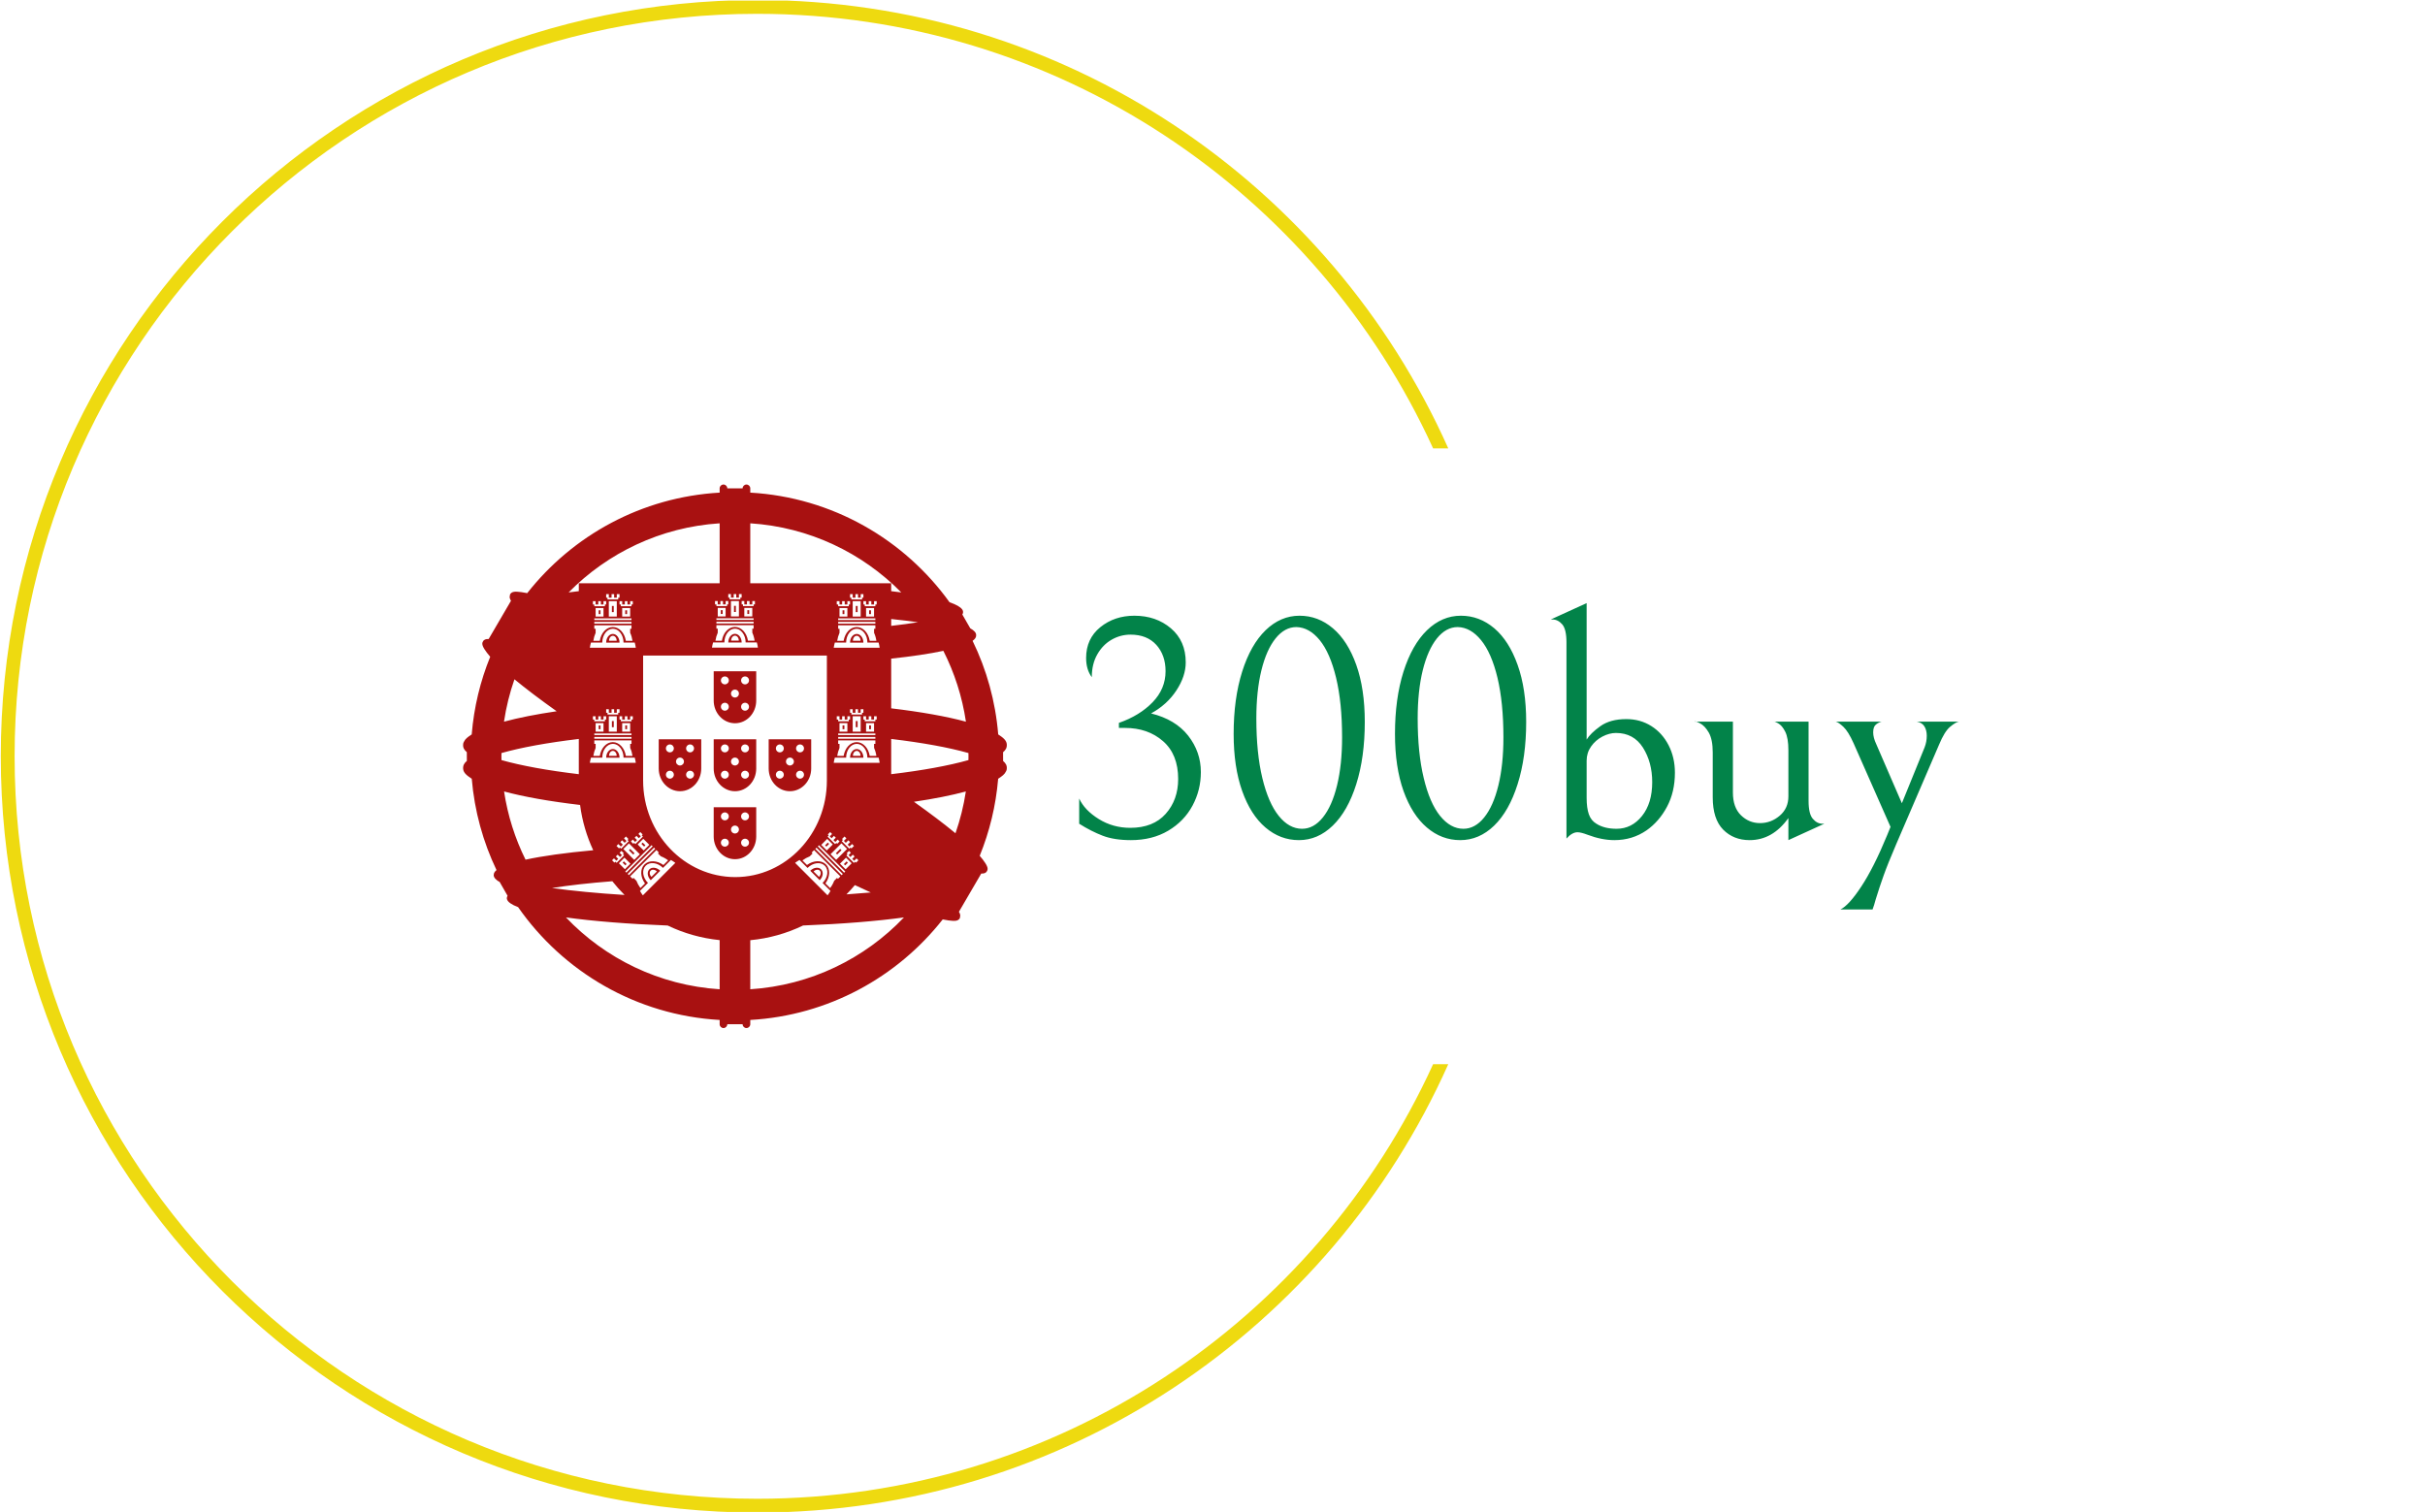
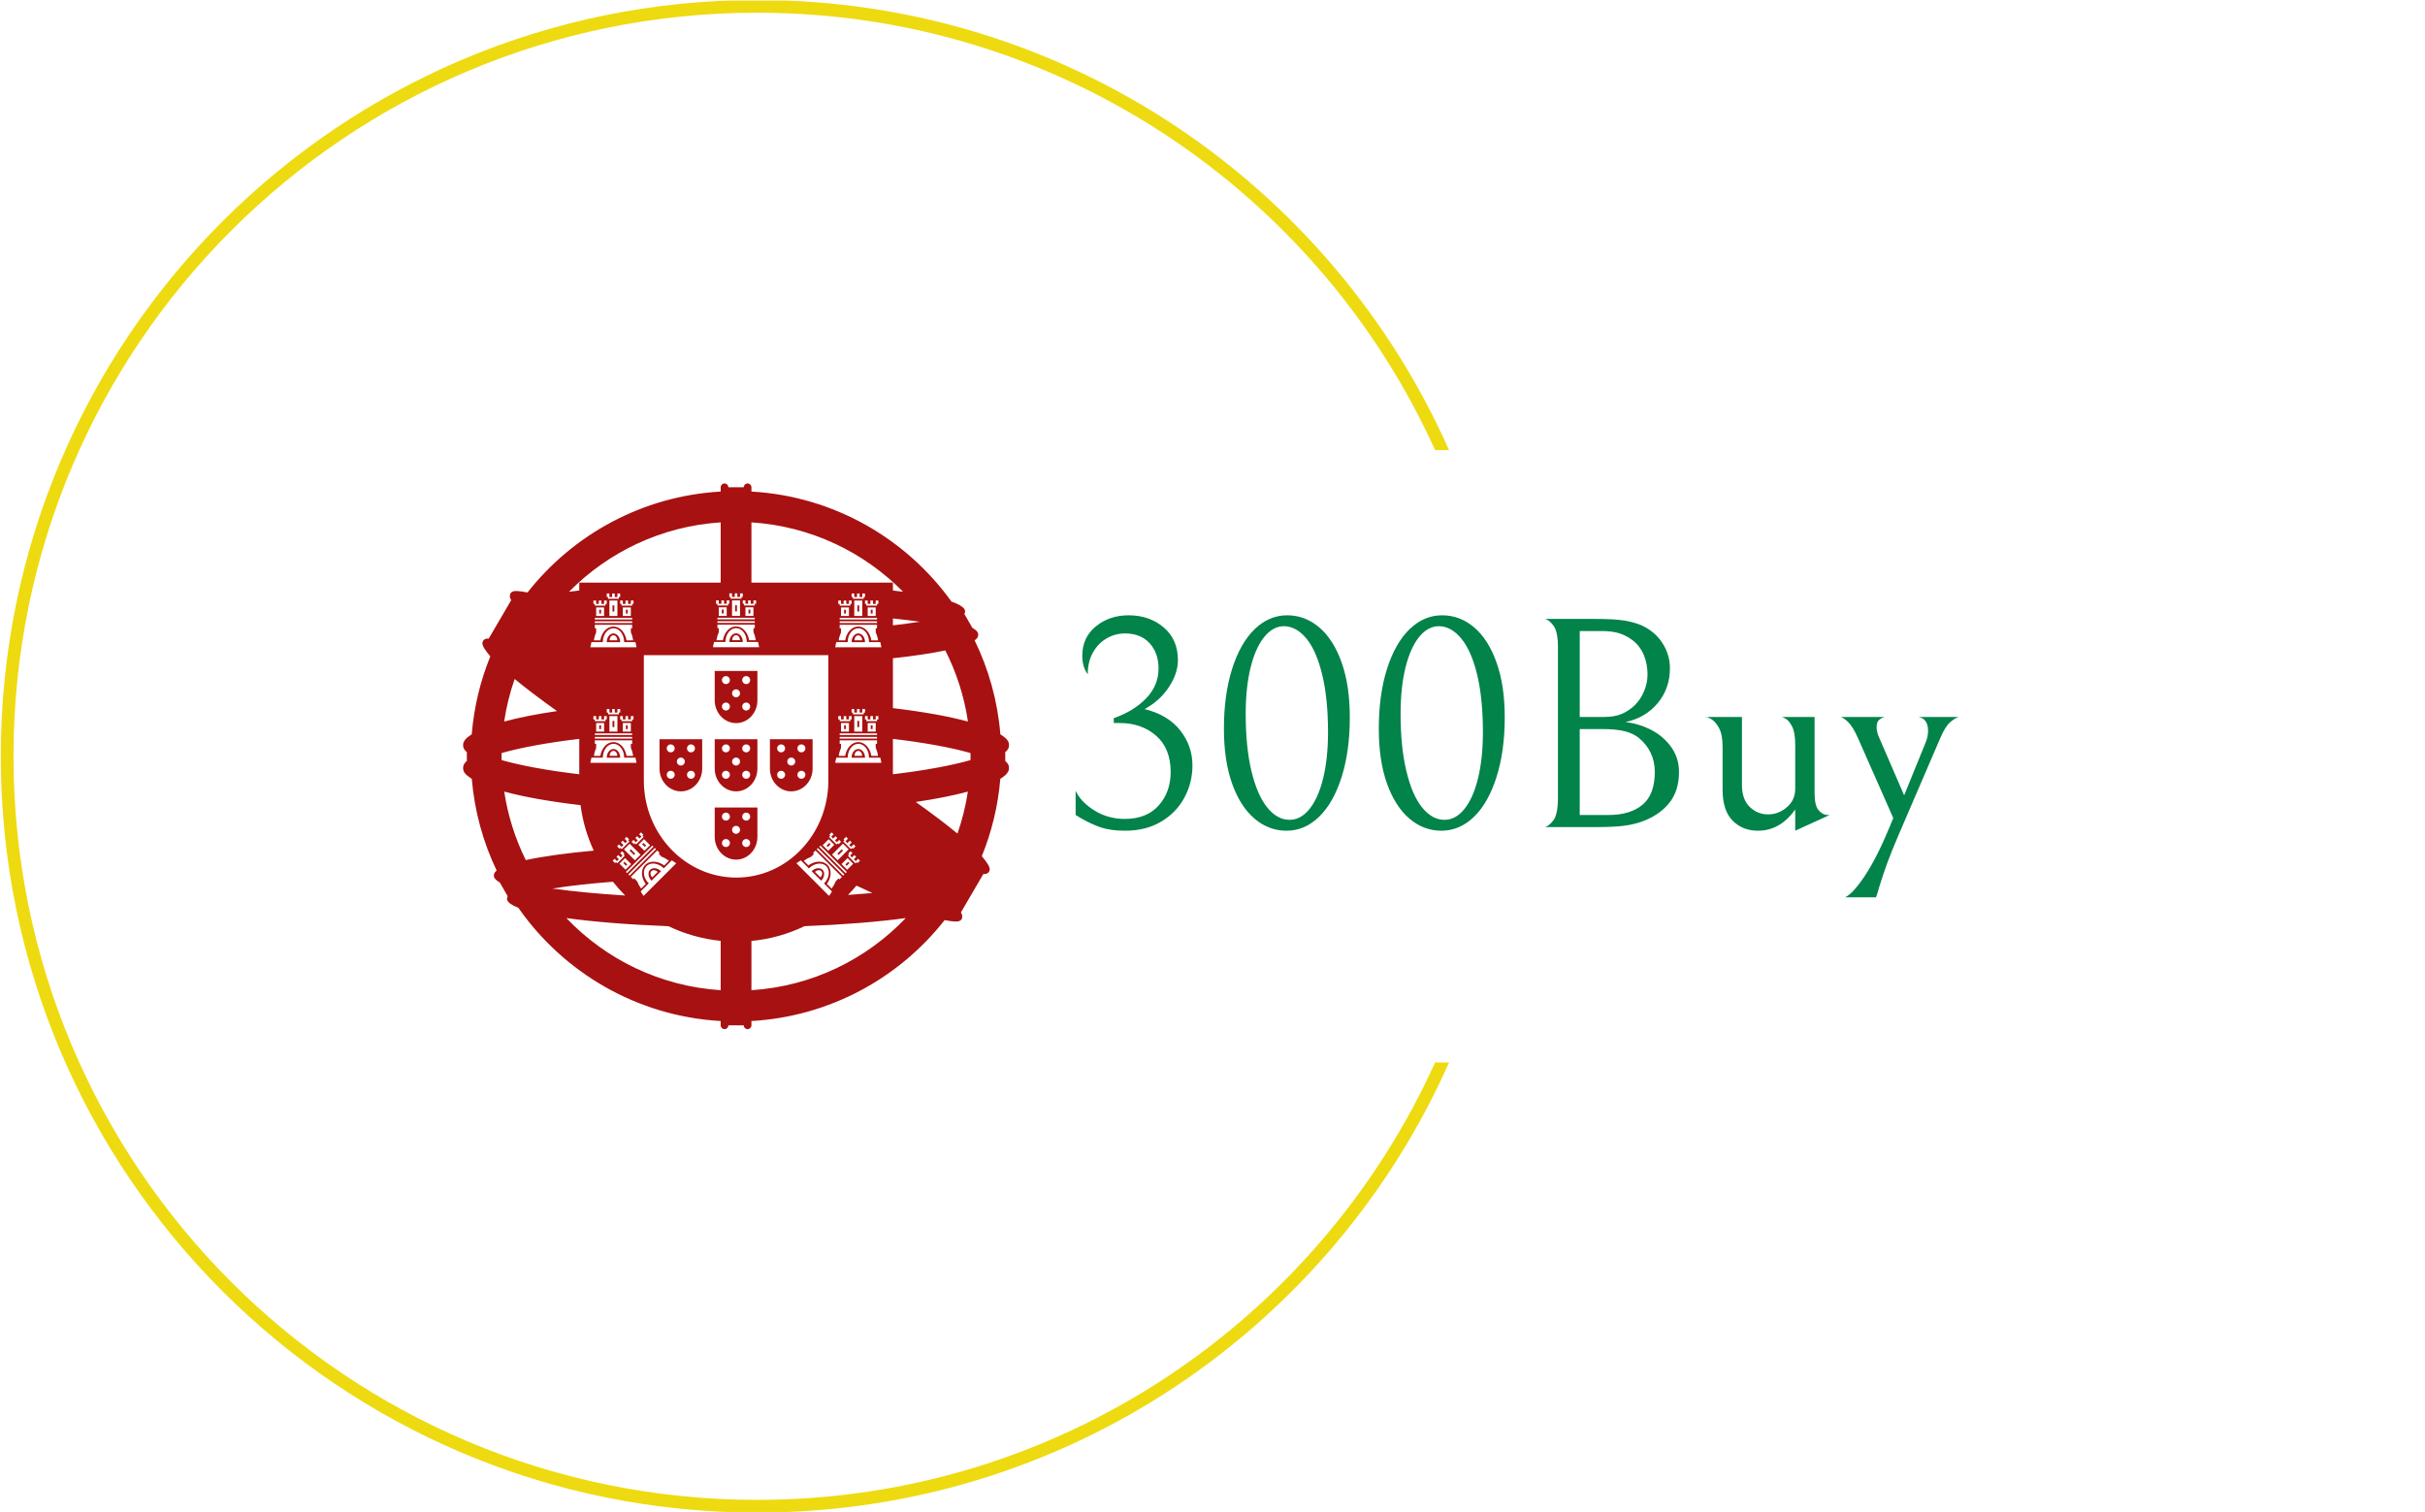
<svg xmlns="http://www.w3.org/2000/svg" version="1.1" width="1500" height="935" viewBox="0 0 1500 935">
  <g transform="matrix(1,0,0,1,-0.9090909,0.3785425)">
    <svg viewBox="0 0 396 247" data-background-color="#ffffff" preserveAspectRatio="xMidYMid meet" height="935" width="1500">
      <g id="tight-bounds" transform="matrix(1,0,0,1,0.24,-0.1)">
        <svg viewBox="0 0 395.52 247.2" height="247.2" width="395.52">
          <g>
            <svg />
          </g>
          <g>
            <svg viewBox="0 0 395.52 247.2" height="247.2" width="395.52">
-               <g transform="matrix(1,0,0,1,75.54432,79.18547)">
-                 <svg viewBox="0 0 244.431 88.829" height="88.829" width="244.431">
+               <g transform="matrix(1,0,0,1,75.54432,79.00606)">
+                 <svg viewBox="0 0 244.431 89.188" height="89.188" width="244.431">
                  <g>
-                     <svg viewBox="0 0 415.586 151.029" height="88.829" width="244.431">
-                       <g transform="matrix(1,0,0,1,171.1548,32.9512)">
-                         <svg viewBox="0 0 244.431 85.126" height="85.126" width="244.431">
+                     <svg viewBox="0 0 413.914 151.029" height="89.188" width="244.431">
+                       <g transform="matrix(1,0,0,1,169.4829,36.49238)">
+                         <svg viewBox="0 0 244.431 78.044" height="78.044" width="244.431">
                          <g id="textblocktransform">
-                             <svg viewBox="0 0 244.431 85.126" height="85.126" width="244.431" id="textblock">
+                             <svg viewBox="0 0 244.431 78.044" height="78.044" width="244.431" id="textblock">
                              <g>
-                                 <svg viewBox="0 0 244.431 85.126" height="85.126" width="244.431">
+                                 <svg viewBox="0 0 244.431 78.044" height="78.044" width="244.431">
                                  <g transform="matrix(1,0,0,1,0,0)">
-                                     <svg width="244.431" viewBox="1.9 -37 139.54 48.6" height="85.126" data-palette-color="#028349">
-                                       <path d="M13.3-19.5Q17.15-18.55 19.18-15.98 21.2-13.4 21.2-10.2L21.2-10.2Q21.2-7.35 19.88-4.88 18.55-2.4 16.03-0.9 13.5 0.6 10.1 0.6L10.1 0.6Q7.45 0.6 5.63-0.1 3.8-0.8 1.9-2L1.9-2 1.9-6Q2.75-4.15 5-2.75 7.25-1.35 10-1.35L10-1.35Q13.65-1.35 15.63-3.58 17.6-5.8 17.6-9.1L17.6-9.1Q17.6-13 15.2-15.1 12.8-17.2 9.15-17.2L9.15-17.2 8.2-17.2 8.2-18Q11.5-19.15 13.55-21.28 15.6-23.4 15.6-26.2L15.6-26.2Q15.6-28.75 14.13-30.38 12.65-32 10.05-32L10.05-32Q8.45-32 7.05-31.2 5.65-30.4 4.78-28.88 3.9-27.35 3.9-25.25L3.9-25.25Q3-26.45 3-28.3L3-28.3Q3-31.35 5.25-33.18 7.5-35 10.65-35L10.65-35Q14.1-35 16.45-33 18.8-31 18.8-27.6L18.8-27.6Q18.8-25.4 17.32-23.15 15.85-20.9 13.3-19.5L13.3-19.5ZM26.4-16.25Q26.4-21.85 27.75-26.13 29.1-30.4 31.47-32.7 33.85-35 36.85-35L36.85-35Q39.8-35 42.15-33 44.5-31 45.85-27.2 47.2-23.4 47.2-18.15L47.2-18.15Q47.2-12.55 45.85-8.28 44.5-4 42.12-1.7 39.75 0.6 36.75 0.6L36.75 0.6Q33.8 0.6 31.45-1.4 29.1-3.4 27.75-7.2 26.4-11 26.4-16.25L26.4-16.25ZM43.6-15.7Q43.6-21.2 42.65-25.15 41.7-29.1 40.05-31.13 38.4-33.15 36.35-33.2L36.35-33.2Q34.5-33.2 33.05-31.4 31.6-29.6 30.8-26.33 30-23.05 30-18.7L30-18.7Q30-13.2 30.95-9.25 31.9-5.3 33.55-3.25 35.2-1.2 37.25-1.2L37.25-1.2Q39.1-1.2 40.55-3 42-4.8 42.8-8.08 43.6-11.35 43.6-15.7L43.6-15.7ZM51.99-16.25Q51.99-21.85 53.34-26.13 54.7-30.4 57.07-32.7 59.45-35 62.45-35L62.45-35Q65.39-35 67.75-33 70.09-31 71.44-27.2 72.8-23.4 72.8-18.15L72.8-18.15Q72.8-12.55 71.44-8.28 70.09-4 67.72-1.7 65.34 0.6 62.34 0.6L62.34 0.6Q59.39 0.6 57.05-1.4 54.7-3.4 53.34-7.2 51.99-11 51.99-16.25L51.99-16.25ZM69.19-15.7Q69.19-21.2 68.25-25.15 67.3-29.1 65.64-31.13 63.99-33.15 61.95-33.2L61.95-33.2Q60.09-33.2 58.64-31.4 57.2-29.6 56.39-26.33 55.59-23.05 55.59-18.7L55.59-18.7Q55.59-13.2 56.55-9.25 57.49-5.3 59.14-3.25 60.8-1.2 62.84-1.2L62.84-1.2Q64.69-1.2 66.14-3 67.59-4.8 68.39-8.08 69.19-11.35 69.19-15.7L69.19-15.7ZM79.19-30.75Q79.19-32.85 78.52-33.63 77.84-34.4 76.99-34.4L76.99-34.4 76.69-34.4 82.39-37 82.39-15.35Q82.99-16.35 84.57-17.48 86.14-18.6 88.69-18.6L88.69-18.6Q90.89-18.6 92.64-17.5 94.39-16.4 95.39-14.45 96.39-12.5 96.39-10.1L96.39-10.1Q96.39-7.05 95.14-4.7 93.89-2.35 91.89-0.95L91.89-0.95Q89.64 0.6 86.79 0.6L86.79 0.6Q84.79 0.6 82.54-0.25L82.54-0.25Q81.49-0.65 80.94-0.65L80.94-0.65Q80.09-0.65 79.19 0.35L79.19 0.35 79.19-30.75ZM82.39-6.1Q82.39-4.5 82.74-3.5 83.09-2.5 83.94-2L83.94-2Q85.19-1.2 87.14-1.2L87.14-1.2Q89.54-1.2 91.17-3.23 92.79-5.25 92.79-8.6L92.79-8.6Q92.79-11.75 91.32-14.08 89.84-16.4 87.04-16.4L87.04-16.4Q85.99-16.4 84.89-15.83 83.79-15.25 83.09-14.25 82.39-13.25 82.39-12L82.39-12 82.39-6.1ZM114.39-2.9Q111.89 0.6 108.24 0.6L108.24 0.6Q105.69 0.6 104.04-1.07 102.39-2.75 102.39-6.2L102.39-6.2 102.39-13.3Q102.39-15.35 101.77-16.45 101.14-17.55 100.34-17.95 99.54-18.35 99.54-18.2L99.54-18.2 105.59-18.2 105.59-6.95Q105.59-4.6 106.86-3.35 108.14-2.1 109.89-2.1L109.89-2.1Q111.64-2.1 113.02-3.28 114.39-4.45 114.39-6.35L114.39-6.35 114.39-13.65Q114.39-15.6 113.89-16.6 113.39-17.6 112.74-17.95 112.09-18.3 112.09-18.2L112.09-18.2 117.59-18.2 117.59-5.65Q117.59-3.55 118.27-2.78 118.94-2 119.79-2L119.79-2 120.09-2 114.39 0.6 114.39-2.9ZM130.04-0.15L130.59-1.5 124.74-14.75Q123.89-16.65 123.11-17.38 122.34-18.1 121.89-18.2L121.89-18.2 129.19-18.2Q128.74-18.1 128.29-17.75 127.84-17.4 127.84-16.5L127.84-16.5Q127.84-15.65 128.34-14.6L128.34-14.6 132.39-5.25 135.99-14.1Q136.34-15 136.34-15.95L136.34-15.95Q136.34-16.85 135.96-17.45 135.59-18.05 134.74-18.2L134.74-18.2 141.44-18.2Q140.89-18.1 140.01-17.35 139.14-16.6 138.29-14.55L138.29-14.55 131.49 1.25Q130.14 4.4 129.49 6.23 128.84 8.05 128.24 10L128.24 10Q127.99 10.95 127.74 11.6L127.74 11.6 122.64 11.6Q123.99 10.95 125.96 7.95 127.94 4.95 130.04-0.15L130.04-0.15Z" opacity="1" transform="matrix(1,0,0,1,0,0)" fill="#028349" class="wordmark-text-0" data-fill-palette-color="primary" id="text-0" />
+                                     <svg width="244.431" viewBox="1.9 -35 145.94 46.6" height="78.044" data-palette-color="#028349">
+                                       <path d="M13.3-19.5Q17.15-18.55 19.18-15.98 21.2-13.4 21.2-10.2L21.2-10.2Q21.2-7.35 19.88-4.88 18.55-2.4 16.03-0.9 13.5 0.6 10.1 0.6L10.1 0.6Q7.45 0.6 5.63-0.1 3.8-0.8 1.9-2L1.9-2 1.9-6Q2.75-4.15 5-2.75 7.25-1.35 10-1.35L10-1.35Q13.65-1.35 15.63-3.58 17.6-5.8 17.6-9.1L17.6-9.1Q17.6-13 15.2-15.1 12.8-17.2 9.15-17.2L9.15-17.2 8.2-17.2 8.2-18Q11.5-19.15 13.55-21.28 15.6-23.4 15.6-26.2L15.6-26.2Q15.6-28.75 14.13-30.38 12.65-32 10.05-32L10.05-32Q8.45-32 7.05-31.2 5.65-30.4 4.78-28.88 3.9-27.35 3.9-25.25L3.9-25.25Q3-26.45 3-28.3L3-28.3Q3-31.35 5.25-33.18 7.5-35 10.65-35L10.65-35Q14.1-35 16.45-33 18.8-31 18.8-27.6L18.8-27.6Q18.8-25.4 17.32-23.15 15.85-20.9 13.3-19.5L13.3-19.5ZM26.4-16.25Q26.4-21.85 27.75-26.13 29.1-30.4 31.47-32.7 33.85-35 36.85-35L36.85-35Q39.8-35 42.15-33 44.5-31 45.85-27.2 47.2-23.4 47.2-18.15L47.2-18.15Q47.2-12.55 45.85-8.28 44.5-4 42.12-1.7 39.75 0.6 36.75 0.6L36.75 0.6Q33.8 0.6 31.45-1.4 29.1-3.4 27.75-7.2 26.4-11 26.4-16.25L26.4-16.25ZM43.6-15.7Q43.6-21.2 42.65-25.15 41.7-29.1 40.05-31.13 38.4-33.15 36.35-33.2L36.35-33.2Q34.5-33.2 33.05-31.4 31.6-29.6 30.8-26.33 30-23.05 30-18.7L30-18.7Q30-13.2 30.95-9.25 31.9-5.3 33.55-3.25 35.2-1.2 37.25-1.2L37.25-1.2Q39.1-1.2 40.55-3 42-4.8 42.8-8.08 43.6-11.35 43.6-15.7L43.6-15.7ZM51.99-16.25Q51.99-21.85 53.34-26.13 54.7-30.4 57.07-32.7 59.45-35 62.45-35L62.45-35Q65.39-35 67.75-33 70.09-31 71.44-27.2 72.8-23.4 72.8-18.15L72.8-18.15Q72.8-12.55 71.44-8.28 70.09-4 67.72-1.7 65.34 0.6 62.34 0.6L62.34 0.6Q59.39 0.6 57.05-1.4 54.7-3.4 53.34-7.2 51.99-11 51.99-16.25L51.99-16.25ZM69.19-15.7Q69.19-21.2 68.25-25.15 67.3-29.1 65.64-31.13 63.99-33.15 61.95-33.2L61.95-33.2Q60.09-33.2 58.64-31.4 57.2-29.6 56.39-26.33 55.59-23.05 55.59-18.7L55.59-18.7Q55.59-13.2 56.55-9.25 57.49-5.3 59.14-3.25 60.8-1.2 62.84-1.2L62.84-1.2Q64.69-1.2 66.14-3 67.59-4.8 68.39-8.08 69.19-11.35 69.19-15.7L69.19-15.7ZM95.29-0.85Q93.99-0.4 92.32-0.2 90.64 0 87.69 0L87.69 0 79.44 0Q80.09-0.15 80.84-1.13 81.59-2.1 81.59-4.9L81.59-4.9 81.59-29.65Q81.59-32.25 80.89-33.23 80.19-34.2 79.49-34.4L79.49-34.4 87.69-34.4Q90.89-34.4 92.57-34.13 94.24-33.85 95.49-33.3L95.49-33.3Q97.69-32.25 98.89-30.35 100.09-28.45 100.09-26.25L100.09-26.25Q100.09-22.9 98.07-20.48 96.04-18.05 92.74-17.35L92.74-17.35Q94.99-17.1 97.02-16.05 99.04-15 100.32-13.2 101.59-11.4 101.59-9.1L101.59-9.1Q101.59-5.9 99.89-3.88 98.19-1.85 95.29-0.85L95.29-0.85ZM93.89-30.9Q92.89-31.65 91.74-32.02 90.59-32.4 88.64-32.4L88.64-32.4 85.19-32.4 85.19-18.2 89.24-18.2Q91.04-18.2 92.24-18.75 93.44-19.3 94.34-20.2L94.34-20.2Q95.29-21.15 95.84-22.5 96.39-23.85 96.39-25.25L96.39-25.25Q96.39-26.95 95.77-28.45 95.14-29.95 93.89-30.9L93.89-30.9ZM94.94-14.75Q93.99-15.5 92.59-15.85 91.19-16.2 88.79-16.2L88.79-16.2 85.19-16.2 85.19-2 89.94-2Q93.54-2 95.57-3.7 97.59-5.4 97.59-9.1L97.59-9.1Q97.59-12.55 94.94-14.75L94.94-14.75ZM120.79-2.9Q118.29 0.6 114.64 0.6L114.64 0.6Q112.09 0.6 110.44-1.07 108.79-2.75 108.79-6.2L108.79-6.2 108.79-13.3Q108.79-15.35 108.16-16.45 107.54-17.55 106.74-17.95 105.94-18.35 105.94-18.2L105.94-18.2 111.99-18.2 111.99-6.95Q111.99-4.6 113.26-3.35 114.54-2.1 116.29-2.1L116.29-2.1Q118.04-2.1 119.41-3.28 120.79-4.45 120.79-6.35L120.79-6.35 120.79-13.65Q120.79-15.6 120.29-16.6 119.79-17.6 119.14-17.95 118.49-18.3 118.49-18.2L118.49-18.2 123.99-18.2 123.99-5.65Q123.99-3.55 124.66-2.78 125.34-2 126.19-2L126.19-2 126.49-2 120.79 0.6 120.79-2.9ZM136.44-0.15L136.99-1.5 131.14-14.75Q130.29-16.65 129.51-17.38 128.74-18.1 128.29-18.2L128.29-18.2 135.59-18.2Q135.14-18.1 134.69-17.75 134.24-17.4 134.24-16.5L134.24-16.5Q134.24-15.65 134.74-14.6L134.74-14.6 138.79-5.25 142.39-14.1Q142.74-15 142.74-15.95L142.74-15.95Q142.74-16.85 142.36-17.45 141.99-18.05 141.14-18.2L141.14-18.2 147.84-18.2Q147.29-18.1 146.41-17.35 145.54-16.6 144.69-14.55L144.69-14.55 137.89 1.25Q136.54 4.4 135.89 6.23 135.24 8.05 134.64 10L134.64 10Q134.39 10.95 134.14 11.6L134.14 11.6 129.04 11.6Q130.39 10.95 132.36 7.95 134.34 4.95 136.44-0.15L136.44-0.15Z" opacity="1" transform="matrix(1,0,0,1,0,0)" fill="#028349" class="wordmark-text-0" data-fill-palette-color="primary" id="text-0" />
                                    </svg>
                                  </g>
                                </svg>
                              </g>
                            </svg>
                          </g>
                        </svg>
                      </g>
                      <g>
                        <svg viewBox="0 0 151.059 151.029" height="151.029" width="151.059">
                          <g>
                            <svg version="1.1" x="0" y="0" viewBox="5.479 6.76 752.21 752.061" enable-background="new 0 0 763.17 763.17" xml:space="preserve" height="151.029" width="151.059" class="icon-icon-0" data-fill-palette-color="accent" id="icon-0">
                              <path d="M752.539 389.267l-0.042-12.085c3.59-3.017 5.529-6.133 5.132-11.139-0.193-2.46-1.351-4.573-2.844-6.313-0.098-0.118-0.208-0.234-0.311-0.351-0.038-0.042-0.075-0.085-0.114-0.126-2.042-2.271-4.963-4.35-8.588-6.73-3.781-46.12-16.123-89.813-35.438-129.488 3.212-2.323 4.903-4.711 4.903-7.148 0 0-0.005-0.116-0.024-0.301 0.041-0.427 0.024-0.687 0.024-0.687 0-3.149-2.813-6.217-8.108-9.167l-0.618-1.061-10.344-18.019c0.061-0.135 0.112-0.268 0.167-0.402 0.543-0.946 0.833-1.9 0.833-2.863 0 0-0.009-0.06-0.023-0.145 0.014-0.106 0.023-0.181 0.023-0.181 0-1.029-0.317-2.049-0.936-3.058-0.053-0.129-0.102-0.258-0.16-0.387-0.026 0.021-0.048 0.037-0.074 0.057-2.375-3.491-8.376-6.853-17.549-10.025C615.973 82.779 516.315 24.453 402.767 17.963v-5.907c0-2.912-2.384-5.296-5.296-5.296-2.908 0-5.289 2.379-5.295 5.286h-21.187c-0.006-2.907-2.387-5.286-5.295-5.286-2.912 0-5.296 2.384-5.296 5.296v5.907c-107.967 6.172-203.381 59.204-266.21 139.081-2.95-0.624-5.668-1.097-8.112-1.395-8.452-1.019-13.009-1.221-15.605 3.072-0.153 0.873-0.268 1.46-0.328 1.93-0.726 2.039-0.002 4.339 1.622 7.094-0.083 0.088-0.161 0.176-0.253 0.264l-30.654 52.497c-3.917-0.08-6.551 0.68-7.901 3.426-2.56 3.669 0.54 8.948 5.635 15.757 1.266 1.691 2.735 3.489 4.393 5.383C29.3 278.684 20.479 314.793 17.386 352.525c-5.389 3.544-8.962 6.185-10.669 10.034-0.727 1.175-1.18 2.361-1.156 3.485-0.518 4.792 1.455 7.975 5.074 11.052l0.042 12.097c-3.584 3.015-5.52 6.132-5.127 11.132 0.229 2.9 1.797 5.317 3.673 7.208 2.024 2.108 4.816 4.075 8.223 6.311 0.001 0.001 0.003 0.002 0.004 0.002 3.781 44.937 15.691 87.558 34.257 126.39-2.491 2.056-3.788 4.161-3.788 6.304 0 0-0.449 1.173 0.431 3.095 0.015 0.039 0.033 0.077 0.05 0.115 0.023 0.049 0.051 0.1 0.076 0.15 0.69 1.535 2.058 3.048 4.052 4.534 0.544 0.427 1.126 0.862 1.8 1.311-0.031-0.045-0.052-0.088-0.082-0.133 0.561 0.354 1.155 0.707 1.788 1.059l10.93 19.05c-0.111 0.252-0.209 0.5-0.297 0.745-0.432 0.844-0.676 1.695-0.676 2.553 0 0-0.137 0.624 0.246 1.681 1.09 3.762 6.391 7.39 15.338 10.812 62.249 89.308 163.355 149.506 278.821 156.106v5.907c0 2.917 2.384 5.296 5.296 5.296s5.296-2.379 5.296-5.296h21.185c0 2.917 2.384 5.296 5.296 5.296 2.912 0 5.296-2.379 5.296-5.296v-5.907C510.749 741.446 606.173 688.402 669 608.507c2.942 0.622 5.652 1.093 8.09 1.389 8.451 1.024 13.013 1.221 15.609-3.072 0.154-0.884 0.27-1.476 0.328-1.95 0.686-2.02-0.04-4.302-1.65-7.033 0.093-0.099 0.182-0.198 0.287-0.296l30.622-52.471c3.917 0.083 6.544-0.671 7.898-3.408 2.62-3.682-0.489-8.977-5.595-15.806-1.267-1.692-2.738-3.491-4.399-5.387 13.576-33.357 22.362-69.173 25.514-106.594 0.029-0.019 0.061-0.038 0.09-0.057 5.378-3.543 8.947-6.176 10.658-10.012 0.728-1.176 1.18-2.363 1.155-3.487C758.127 395.528 756.156 392.344 752.539 389.267zM669.888 236.885c15.336 30.247 26.051 63.23 31.221 98.026-26.778-7.269-62.019-13.559-103.39-18.477v-68.782C626.349 244.605 650.816 240.966 669.888 236.885zM597.719 202.334v-9.475c13.244 1.372 25.653 2.866 37.087 4.472C623.597 199.128 611.172 200.8 597.719 202.334zM402.767 60.43c81.625 5.285 154.981 40.87 208.941 95.636-4.513-0.601-9.186-1.183-13.989-1.747v-10.898H402.767V60.43zM211.55 526.678l2.684-2.679 3.269 3.268 2.586-2.596-3.263-3.269 2.524-2.523 3.274 3.278 2.591-2.607-3.269-3.269 2.602-2.596 3.264 3.269-1.215 1.22 1.681 1.677-10.402 10.406-1.67-1.686-1.38 1.376L211.55 526.678zM192.486 172.763v-4.619h3.569v4.619h3.678v-4.619h3.677v4.619h-1.717v2.394h-14.715v-2.394h-1.939v-4.619h3.781v4.619H192.486zM210.872 163.37v-4.93h3.563v4.93h3.672v-4.93h3.791v4.93h-1.83v2.394H205.25v-2.394h-1.841v-4.93h3.672v4.93H210.872zM229.255 172.763v-4.619h3.569v4.619h3.78v-4.619h3.678v4.619h-1.837v2.394h-14.699v-2.394h-1.846v-4.619h3.678v4.619H229.255zM186.977 206.34v-4.774h51.468v4.774h-1.841l0.041 5.617c1.557 3.387 2.617 7.116 3.202 11.079h-9.207c-1.717-10.888-9.139-19.075-18.04-19.075-8.906 0-16.334 8.197-18.04 19.095h-8.927c0.594-3.951 1.697-7.711 3.186-11.047v-5.669H186.977zM186.977 199.181v-2.395h51.458v2.395H186.977zM236.604 177.691v11.787h-11.037v-11.787H236.604zM218.108 168.143v21.335h-11.037v-21.335H218.108zM238.435 192.008v2.25h-51.458v-2.25H238.435zM188.819 189.478v-11.787h10.913v11.787H188.819zM198.005 225.429c0-10.551 6.589-19.09 14.714-19.09 8.111 0 14.699 8.539 14.699 19.09h15.49c0.657 2.297 1.154 4.691 1.48 7.158h-63.555c0.362-2.404 0.879-4.882 1.556-7.158H198.005zM192.496 332.011v-4.619h3.57v4.619h3.677v-4.619h3.678v4.619h-1.717v2.384h-14.715v-2.384h-1.94v-4.619h3.786v4.619H192.496zM210.883 322.603v-4.914h3.563v4.914h3.672v-4.914h3.791v4.914h-1.831v2.394h-14.818v-2.394h-1.841v-4.914h3.672v4.914H210.883zM218.119 327.381v21.335h-11.037v-21.335H218.119zM238.445 351.246v2.245h-51.457v-2.245H238.445zM225.577 348.717v-11.793h11.037v11.793H225.577zM238.445 356.024v2.395h-51.457v-2.395H238.445zM188.834 348.717v-11.793h10.908v11.793H188.834zM186.988 365.578v-4.779h51.468v4.779h-1.841l0.041 5.612c1.557 3.393 2.617 7.121 3.201 11.084h-9.206c-1.717-10.892-9.139-19.08-18.04-19.08-8.906 0-16.333 8.197-18.036 19.1h-8.942c0.605-3.951 1.706-7.711 3.201-11.047v-5.669H186.988zM238.455 332.011v2.384h-14.699v-2.384h-1.846v-4.619h3.678v4.619h3.677v-4.619h3.57v4.619h3.781v-4.619h3.678v4.619H238.455zM182.4 384.663h15.614c0-10.536 6.59-19.086 14.715-19.086 8.115 0 14.699 8.549 14.699 19.086h15.49c0.657 2.301 1.154 4.706 1.479 7.157h-63.555C181.205 389.421 181.723 386.944 182.4 384.663zM248.023 490.215l2.597-2.596 3.258 3.269-1.293 1.292 1.686 1.686-10.391 10.396-1.696-1.686-1.293 1.303-3.269-3.269 2.591-2.596 3.274 3.269 2.607-2.607-3.274-3.269 2.524-2.523 3.269 3.268 2.684-2.668L248.023 490.215zM279.025 521.144c3.497 1.313 6.884 3.197 10.096 5.596l-6.516 6.496c-8.906-6.486-19.954-7.024-26.244-0.734-6.294 6.299-5.74 17.358 0.75 26.264l-6.314 6.32c-2.37-3.218-4.246-6.652-5.55-10.076l-4.003-4.003-1.313 1.303-3.367-3.382 36.386-36.391 3.377 3.383-1.303 1.292L279.025 521.144zM234.865 547.242l-1.696-1.697 36.396-36.39 1.686 1.696L234.865 547.242zM231.39 543.767l-1.588-1.593 36.386-36.391 1.588 1.593L231.39 543.767zM222.959 501.541l2.524-2.514 3.481 3.486 2.596-2.607-3.486-3.475 2.695-2.689 3.471 3.486-1.293 1.304 1.686 1.685-10.474 10.479-1.697-1.686-1.303 1.293-3.475-3.475 2.596-2.597 3.486 3.476 2.679-2.68L222.959 501.541zM234.938 503.29l15.087 15.082-7.799 7.799-15.083-15.082L234.938 503.29zM255.3 513.096l-8.327-8.338 7.795-7.799 8.337 8.337L255.3 513.096zM228.69 523.036l8.337 8.328-7.711 7.717-8.337-8.328L228.69 523.036zM254.157 575.223c-1.453-1.966-2.829-4.087-3.972-6.175L261.233 558c-7.458-7.448-8.845-18.144-3.104-23.885 5.741-5.741 16.437-4.355 23.895 3.093l10.949-10.955c2.099 1.169 4.132 2.504 6.113 4.024L254.157 575.223zM254.525 416.265V243.402h254.218v172.862c0 73.837-56.649 133.678-126.747 133.678C311.894 549.942 254.525 490.101 254.525 416.265zM361.438 172.607v-4.618h3.569v4.618h3.662v-4.618h3.677v4.618h-1.717v2.379h-14.699v-2.379h-1.949v-4.618h3.78v4.618H361.438zM405.555 172.607v-4.618h3.662v4.618h-1.83v2.379h-14.704v-2.379h-1.831v-4.618h3.667v4.618h3.672v-4.618h3.569v4.618H405.555zM355.928 206.174v-4.779h51.458v4.779h-1.831l0.041 5.612c1.547 3.388 2.617 7.116 3.186 11.079h-9.206c-1.713-10.888-9.139-19.075-18.036-19.075-8.911 0-16.323 8.197-18.04 19.095h-8.927c0.59-3.947 1.692-7.711 3.186-11.048v-5.663H355.928zM407.386 191.852v2.245h-51.458v-2.245H407.386zM357.76 189.308v-11.787h10.908v11.787H357.76zM379.824 163.209v-4.923h3.549v4.923h3.687v-4.923h3.791v4.923h-1.841v2.384h-14.823v-2.384h-1.842v-4.923h3.678v4.923H379.824zM387.06 167.978v21.33h-11.037v-21.33H387.06zM394.518 189.308v-11.787h11.037v11.787H394.518zM407.386 196.616v2.395h-51.458v-2.395H407.386zM366.956 225.259c0-10.541 6.574-19.084 14.699-19.084 8.115 0 14.703 8.544 14.703 19.084h15.486c0.657 2.312 1.152 4.702 1.484 7.174h-63.555c0.357-2.416 0.89-4.888 1.557-7.174H366.956zM510.037 490.887l3.274-3.269 2.668 2.679-3.264 3.269 2.596 2.596 3.274-3.269 2.519 2.524-3.274 3.269 2.596 2.596 3.274-3.269 2.596 2.596-3.263 3.269-1.22-1.22-1.681 1.686-10.401-10.396 1.681-1.685L510.037 490.887zM529.876 172.763v-4.619h3.569v4.619h3.678v-4.619h3.672v4.619h-1.722v2.394h-14.704v-2.394h-1.95v-4.619h3.791v4.619H529.876zM548.264 163.37v-4.93h3.558v4.93h3.678v-4.93h3.791v4.93h-1.831v2.394h-14.828v-2.394h-1.836v-4.93h3.667v4.93H548.264zM566.645 172.763v-4.619h3.569v4.619h3.781v-4.619h3.667v4.619h-1.837v2.394h-14.699v-2.394h-1.836v-4.619h3.677v4.619H566.645zM524.368 206.34v-4.774h51.457v4.774h-1.83l0.041 5.617c1.547 3.387 2.616 7.116 3.19 11.079h-9.195c-1.728-10.888-9.155-19.075-18.051-19.075-8.897 0-16.323 8.197-18.041 19.095h-8.926c0.594-3.951 1.696-7.711 3.196-11.047v-5.669H524.368zM524.368 199.181v-2.395h51.457v2.395H524.368zM573.995 177.691v11.787h-11.037v-11.787H573.995zM555.499 168.143v21.335h-11.037v-21.335H555.499zM575.825 192.008v2.25h-51.457v-2.25H575.825zM526.209 189.478v-11.787h10.913v11.787H526.209zM535.395 225.429c0-10.551 6.59-19.09 14.704-19.09 8.12 0 14.699 8.539 14.699 19.09h15.496c0.646 2.297 1.159 4.691 1.473 7.158h-63.555c0.362-2.404 0.89-4.882 1.557-7.158H535.395zM529.876 332.011v-4.619h3.569v4.619h3.678v-4.619h3.672v4.619h-1.722v2.384h-14.704v-2.384h-1.95v-4.619h3.791v4.619H529.876zM548.264 322.603v-4.914h3.558v4.914h3.678v-4.914h3.791v4.914h-1.831v2.394h-14.828v-2.394h-1.836v-4.914h3.667v4.914H548.264zM555.499 327.381v21.335h-11.037v-21.335H555.499zM575.825 351.246v2.245h-51.457v-2.245H575.825zM562.958 348.717v-11.793h11.037v11.793H562.958zM575.825 356.024v2.395h-51.457v-2.395H575.825zM526.209 348.717v-11.793h10.913v11.793H526.209zM524.368 365.578v-4.779h51.457v4.779h-1.83l0.041 5.612c1.547 3.393 2.616 7.121 3.19 11.084h-9.195c-1.728-10.892-9.155-19.08-18.051-19.08-8.897 0-16.323 8.197-18.041 19.1h-8.926c0.594-3.951 1.696-7.711 3.196-11.047v-5.669H524.368zM575.825 332.011v2.384h-14.699v-2.384h-1.836v-4.619h3.677v4.619h3.678v-4.619h3.569v4.619h3.781v-4.619h3.667v4.619H575.825zM519.77 384.663h15.625c0-10.536 6.59-19.086 14.704-19.086 8.12 0 14.699 8.549 14.699 19.086h15.496c0.646 2.311 1.159 4.706 1.473 7.157h-63.555C518.575 389.421 519.103 386.954 519.77 384.663zM549.091 529.947l-1.293-1.283-1.67 1.676-10.406-10.396 1.686-1.685-1.304-1.304 3.274-3.269 2.596 2.596-3.263 3.279 2.596 2.596 3.274-3.269 2.519 2.524-3.274 3.279 2.679 2.668 3.264-3.269 2.607 2.587L549.091 529.947zM522.77 551.09l-3.94 4.003c-1.304 3.497-3.181 6.879-5.581 10.085l-6.507-6.516c6.496-8.896 7.034-19.943 0.746-26.232-6.295-6.3-17.353-5.741-26.275 0.754l-6.31-6.319c3.206-2.379 6.651-4.252 10.076-5.556l4.003-4.003-1.304-1.303 3.378-3.383 36.396 36.391-3.377 3.382L522.77 551.09zM492.751 510.935l1.681-1.708 36.397 36.401-1.692 1.697L492.751 510.935zM496.222 507.458l1.593-1.583 36.385 36.381-1.593 1.593L496.222 507.458zM529.675 497.228l3.486-3.475 2.596 2.596-3.475 3.475 2.679 2.689 3.486-3.486 2.508 2.524-3.486 3.475 2.607 2.607 3.486-3.486 2.679 2.68-3.486 3.486-1.303-1.304-1.681 1.697-10.489-10.49 1.696-1.685L529.675 497.228zM536.699 510.996l-15.083 15.092-7.81-7.799 15.083-15.081L536.699 510.996zM534.697 539.174l-7.81-7.81 8.337-8.328 7.799 7.8L534.697 539.174zM516.941 504.758l-8.321 8.338-7.711-7.718 8.321-8.327L516.941 504.758zM470.941 526.253l11.047 11.037c7.448-7.448 18.144-8.833 23.885-3.093 5.741 5.741 4.355 16.437-3.104 23.896l10.965 10.944c-1.179 2.099-2.514 4.137-4.024 6.123l-44.946-44.945C466.725 528.767 468.841 527.392 470.941 526.253zM547.469 561.017C547.469 561.017 547.469 561.017 547.469 561.017c7.557 3.566 14.921 6.982 22.026 10.202-10.823 0.946-22.083 1.825-33.669 2.632C539.875 569.732 543.759 565.451 547.469 561.017zM360.397 60.43v82.991H165.55v10.885c-4.841 0.568-9.549 1.154-14.096 1.76C205.415 101.3 278.772 65.715 360.397 60.43zM76.511 276.265c15.819 13.054 35.514 27.962 58.384 44.212-28.325 4.162-52.925 9.027-72.844 14.434C65.055 314.688 69.941 295.082 76.511 276.265zM58.513 382.79c0-1.499 0.036-2.989 0.057-4.483 27.197-7.715 63.744-14.367 106.98-19.515v48.758c-43.229-5.144-79.778-11.789-106.97-19.499C58.552 386.299 58.513 384.55 58.513 382.79zM91.849 525.836c-14.461-29.235-24.641-60.963-29.689-94.38 27.168 7.368 63.033 13.728 105.165 18.673v0c2.856 22.111 9.097 43.17 18.167 62.664 0 0 0-0.001-0.001-0.002C147.388 516.254 115.375 520.701 91.849 525.836zM211.917 555.667c5.268 6.661 10.924 13.002 16.927 18.998 0 0-0.001-0.001-0.001-0.001-38.156-2.402-72.181-5.674-100.362-9.607C151.631 561.349 179.892 558.166 211.917 555.667zM147.77 605.744c37.553 5.176 85.964 9.096 140.73 11.206 22.162 10.643 46.395 17.634 71.897 20.195v68.005C276.906 699.745 202.051 662.652 147.77 605.744zM402.767 705.15v-67.888c-0.001 0-0.002 0-0.003 0 25.99-2.453 50.628-9.507 73.086-20.359 54.273-2.121 102.256-6.021 139.541-11.159C561.111 662.653 486.258 699.745 402.767 705.15zM686.661 489.285c-15.607-12.878-34.981-27.559-57.458-43.555 27.875-4.122 52.113-8.927 71.794-14.261C697.986 451.399 693.139 470.724 686.661 489.285zM704.58 388.054c-27.176 7.701-63.678 14.345-106.861 19.488v-48.741c43.185 5.144 79.698 11.788 106.871 19.496 0.02 1.497 0.057 2.991 0.057 4.493C704.646 384.55 704.608 386.301 704.58 388.054zM352.169 265.192v40.539c0 17.306 13.282 31.343 29.496 31.343 16.22 0 29.332-14.037 29.332-31.343v-40.539H352.169zM367.622 319.691c-3.041 0-5.487-2.457-5.487-5.488s2.446-5.477 5.487-5.477c3.016 0 5.473 2.447 5.473 5.477S370.638 319.691 367.622 319.691zM367.622 283.275c-3.041 0-5.487-2.447-5.487-5.477 0-3.031 2.446-5.488 5.487-5.488 3.016 0 5.473 2.457 5.473 5.488C373.096 280.828 370.638 283.275 367.622 283.275zM381.582 301.496c-3.031 0-5.487-2.462-5.487-5.488 0-3.031 2.456-5.487 5.487-5.487 3.032 0 5.488 2.456 5.488 5.487C387.07 299.034 384.614 301.496 381.582 301.496zM395.542 319.691c-3.03 0-5.477-2.457-5.477-5.488s2.447-5.477 5.477-5.477c3.041 0 5.488 2.447 5.488 5.477S398.583 319.691 395.542 319.691zM395.542 283.275c-3.03 0-5.477-2.447-5.477-5.477 0-3.031 2.447-5.488 5.477-5.488 3.041 0 5.488 2.457 5.488 5.488C401.03 280.828 398.583 283.275 395.542 283.275zM352.169 399.775c0 17.317 13.282 31.354 29.496 31.354 16.22 0 29.332-14.037 29.332-31.354v-40.502h-58.827V399.775zM395.542 366.385c3.041 0 5.488 2.467 5.488 5.497 0 3.016-2.447 5.472-5.488 5.472-3.03 0-5.477-2.456-5.477-5.472C390.065 368.852 392.512 366.385 395.542 366.385zM395.542 402.786c3.041 0 5.488 2.451 5.488 5.472 0 3.031-2.447 5.483-5.488 5.483-3.03 0-5.477-2.452-5.477-5.483C390.065 405.237 392.512 402.786 395.542 402.786zM381.582 384.58c3.032 0 5.488 2.457 5.488 5.488 0 3.036-2.456 5.467-5.488 5.467-3.031 0-5.487-2.431-5.487-5.467C376.095 387.037 378.552 384.58 381.582 384.58zM367.622 366.385c3.016 0 5.473 2.467 5.473 5.497 0 3.016-2.457 5.472-5.473 5.472-3.041 0-5.487-2.456-5.487-5.472C362.136 368.852 364.581 366.385 367.622 366.385zM367.622 402.786c3.016 0 5.473 2.451 5.473 5.472 0 3.031-2.457 5.483-5.473 5.483-3.041 0-5.487-2.452-5.487-5.483C362.136 405.237 364.581 402.786 367.622 402.786zM352.169 493.856c0 17.315 13.282 31.332 29.496 31.332 16.22 0 29.332-14.017 29.332-31.332v-40.529h-58.827V493.856zM395.542 460.434c3.041 0 5.488 2.472 5.488 5.492 0 3.021-2.447 5.483-5.488 5.483-3.03 0-5.477-2.462-5.477-5.483C390.065 462.906 392.512 460.434 395.542 460.434zM395.542 496.856c3.041 0 5.488 2.451 5.488 5.482 0 3.041-2.447 5.483-5.488 5.483-3.03 0-5.477-2.442-5.477-5.483C390.065 499.307 392.512 496.856 395.542 496.856zM381.582 478.65c3.032 0 5.488 2.462 5.488 5.483 0 3.02-2.456 5.483-5.488 5.483-3.031 0-5.487-2.463-5.487-5.483C376.095 481.112 378.552 478.65 381.582 478.65zM367.622 460.434c3.016 0 5.473 2.472 5.473 5.492 0 3.021-2.457 5.483-5.473 5.483-3.041 0-5.487-2.462-5.487-5.483C362.136 462.906 364.581 460.434 367.622 460.434zM367.622 496.856c3.016 0 5.473 2.451 5.473 5.482 0 3.041-2.457 5.483-5.473 5.483-3.041 0-5.487-2.442-5.487-5.483C362.136 499.307 364.581 496.856 367.622 496.856zM276.113 399.775c0 17.317 13.261 31.354 29.491 31.354 16.214 0 29.33-14.037 29.33-31.354v-40.502h-58.822V399.775zM319.491 366.385c3.025 0 5.472 2.467 5.472 5.497 0 3.016-2.447 5.472-5.472 5.472-3.03 0-5.488-2.456-5.488-5.472C314.004 368.852 316.461 366.385 319.491 366.385zM319.491 402.786c3.025 0 5.472 2.451 5.472 5.472 0 3.031-2.447 5.483-5.472 5.483-3.03 0-5.488-2.452-5.488-5.483C314.004 405.237 316.461 402.786 319.491 402.786zM305.517 384.58c3.031 0 5.487 2.457 5.487 5.488 0 3.036-2.456 5.467-5.487 5.467-3.026 0-5.488-2.431-5.488-5.467C300.029 387.037 302.491 384.58 305.517 384.58zM291.557 366.385c3.03 0 5.477 2.467 5.477 5.497 0 3.016-2.447 5.472-5.477 5.472-3.031 0-5.497-2.456-5.497-5.472C286.06 368.852 288.527 366.385 291.557 366.385zM291.557 402.786c3.03 0 5.477 2.451 5.477 5.472 0 3.031-2.447 5.483-5.477 5.483-3.031 0-5.497-2.452-5.497-5.483C286.06 405.237 288.527 402.786 291.557 402.786zM428.229 359.273v40.502c0 17.317 13.117 31.354 29.332 31.354 16.219 0 29.491-14.037 29.491-31.354v-40.502H428.229zM443.673 413.741c-3.015 0-5.472-2.452-5.472-5.483 0-3.021 2.457-5.472 5.472-5.472 3.032 0 5.488 2.451 5.488 5.472C449.161 411.288 446.705 413.741 443.673 413.741zM443.673 377.354c-3.015 0-5.472-2.456-5.472-5.472 0-3.031 2.457-5.497 5.472-5.497 3.032 0 5.488 2.467 5.488 5.497C449.161 374.898 446.705 377.354 443.673 377.354zM457.649 395.534c-3.031 0-5.488-2.431-5.488-5.467 0-3.031 2.456-5.488 5.488-5.488 3.025 0 5.472 2.457 5.472 5.488C463.121 393.103 460.674 395.534 457.649 395.534zM471.607 413.741c-3.031 0-5.487-2.452-5.487-5.483 0-3.021 2.456-5.472 5.487-5.472 3.031 0 5.488 2.451 5.488 5.472C477.095 411.288 474.639 413.741 471.607 413.741zM471.607 377.354c-3.031 0-5.487-2.456-5.487-5.472 0-3.031 2.456-5.497 5.487-5.497 3.031 0 5.488 2.467 5.488 5.497C477.095 374.898 474.639 377.354 471.607 377.354zM382.824 174.65h-2.544v8.472h2.544V174.65zM236.666 510.996l-1.801 1.8 5.985 5.99 1.8-1.801L236.666 510.996zM500.758 539.226c-3.599-3.611-10.318-2.752-15.009 1.944l13.07 13.075C503.515 549.549 504.368 542.836 500.758 539.226zM497.846 549.642l-7.489-7.49c2.679-2.689 6.538-3.196 8.601-1.116C501.021 543.094 500.535 546.952 497.846 549.642zM381.593 213.333c-5.105 0-9.248 5.368-9.248 12.014h18.506C390.851 218.701 386.697 213.333 381.593 213.333zM376.297 222.781c0-3.811 2.374-6.884 5.296-6.884 2.922 0 5.296 3.073 5.296 6.884H376.297zM252.141 503.972l3.739 3.744 1.805-1.8-3.739-3.734L252.141 503.972zM508.087 507.769l3.75-3.744-1.8-1.8-3.75 3.744L508.087 507.769zM361.985 185.921h2.545v-5.296h-2.545V185.921zM231.7 531.892l-3.739-3.744-1.8 1.8 3.75 3.744L231.7 531.892zM263.157 539.226c-3.61 3.61-2.74 10.323 1.939 15.019l13.081-13.075C273.485 536.474 266.773 535.615 263.157 539.226zM266.084 549.632c-2.695-2.689-3.192-6.538-1.112-8.606 2.064-2.069 5.906-1.573 8.601 1.116L266.084 549.632zM398.733 185.921h2.539v-5.296h-2.539V185.921zM550.042 213.503c-5.115 0-9.247 5.368-9.247 11.999h18.495C559.29 218.871 555.153 213.503 550.042 213.503zM544.746 222.942c0-3.807 2.364-6.879 5.296-6.879 2.928 0 5.296 3.072 5.296 6.879H544.746zM536.021 528.209l-3.75 3.744 1.8 1.801 3.75-3.745L536.021 528.209zM551.263 334.054h-2.545v8.477h2.545V334.054zM567.183 345.324h2.544v-5.296h-2.544V345.324zM550.042 372.736c-5.115 0-9.247 5.374-9.247 12.015h18.495C559.29 378.11 555.153 372.736 550.042 372.736zM544.746 382.175c0-3.802 2.364-6.873 5.296-6.873 2.928 0 5.296 3.072 5.296 6.873H544.746zM569.727 180.795h-2.544v5.296h2.544V180.795zM521.203 516.924l1.8 1.8 5.984-5.989-1.8-1.8L521.203 516.924zM551.263 174.821h-2.545v8.472h2.545V174.821zM530.44 186.091h2.54v-5.296h-2.54V186.091zM213.883 174.821h-2.54v8.472h2.54V174.821zM212.667 372.736c-5.11 0-9.247 5.374-9.247 12.015h18.49C221.91 378.11 217.772 372.736 212.667 372.736zM207.371 382.186c0-3.812 2.37-6.884 5.296-6.884 2.922 0 5.296 3.072 5.296 6.884H207.371zM193.06 345.324h2.539v-5.296h-2.539V345.324zM229.802 345.324h2.545v-5.296h-2.545V345.324zM213.893 334.054h-2.54v8.477h2.54V334.054zM193.05 186.091h2.539v-5.296h-2.539V186.091zM232.337 180.795h-2.545v5.296h2.545V180.795zM212.652 213.503c-5.106 0-9.243 5.368-9.243 11.999h18.49C221.899 218.871 217.762 213.503 212.652 213.503zM207.356 222.942c0-3.807 2.374-6.879 5.296-6.879 2.927 0 5.296 3.072 5.296 6.879H207.356zM530.44 345.324h2.54v-5.296h-2.54V345.324z" fill="#a81111" data-fill-palette-color="accent" />
                            </svg>
                          </g>
                        </svg>
                      </g>
                    </svg>
                  </g>
                </svg>
              </g>
              <g>
-                 <path d="M0 123.6c0-68.262 55.338-123.6 123.6-123.6 50.341 0 93.653 30.095 112.925 73.276l-2.478 0c-19.122-41.899-61.384-71.018-110.447-71.018-67.016 0-121.342 54.327-121.342 121.342 0 67.016 54.327 121.342 121.342 121.342 49.063 0 91.326-29.119 110.447-71.018h2.478c-19.272 43.18-62.584 73.276-112.925 73.276-68.262 0-123.6-55.338-123.6-123.6z" fill="#eeda10" stroke="transparent" data-fill-palette-color="tertiary" />
+                 <path d="M0 123.6c0-68.262 55.338-123.6 123.6-123.6 50.454 0 93.847 30.23 113.054 73.566h-2.278c-19.071-42.157-61.498-71.488-110.776-71.488-67.115 0-121.522 54.407-121.522 121.522 0 67.115 54.407 121.522 121.522 121.522 49.278 0 91.706-29.331 110.776-71.488h2.278c-19.207 43.336-62.6 73.566-113.054 73.566-68.262 0-123.6-55.338-123.6-123.6z" fill="#eeda10" stroke="transparent" data-fill-palette-color="tertiary" />
              </g>
            </svg>
          </g>
          <defs />
        </svg>
        <rect width="395.52" height="247.2" fill="none" stroke="none" visibility="hidden" />
      </g>
    </svg>
  </g>
</svg>
